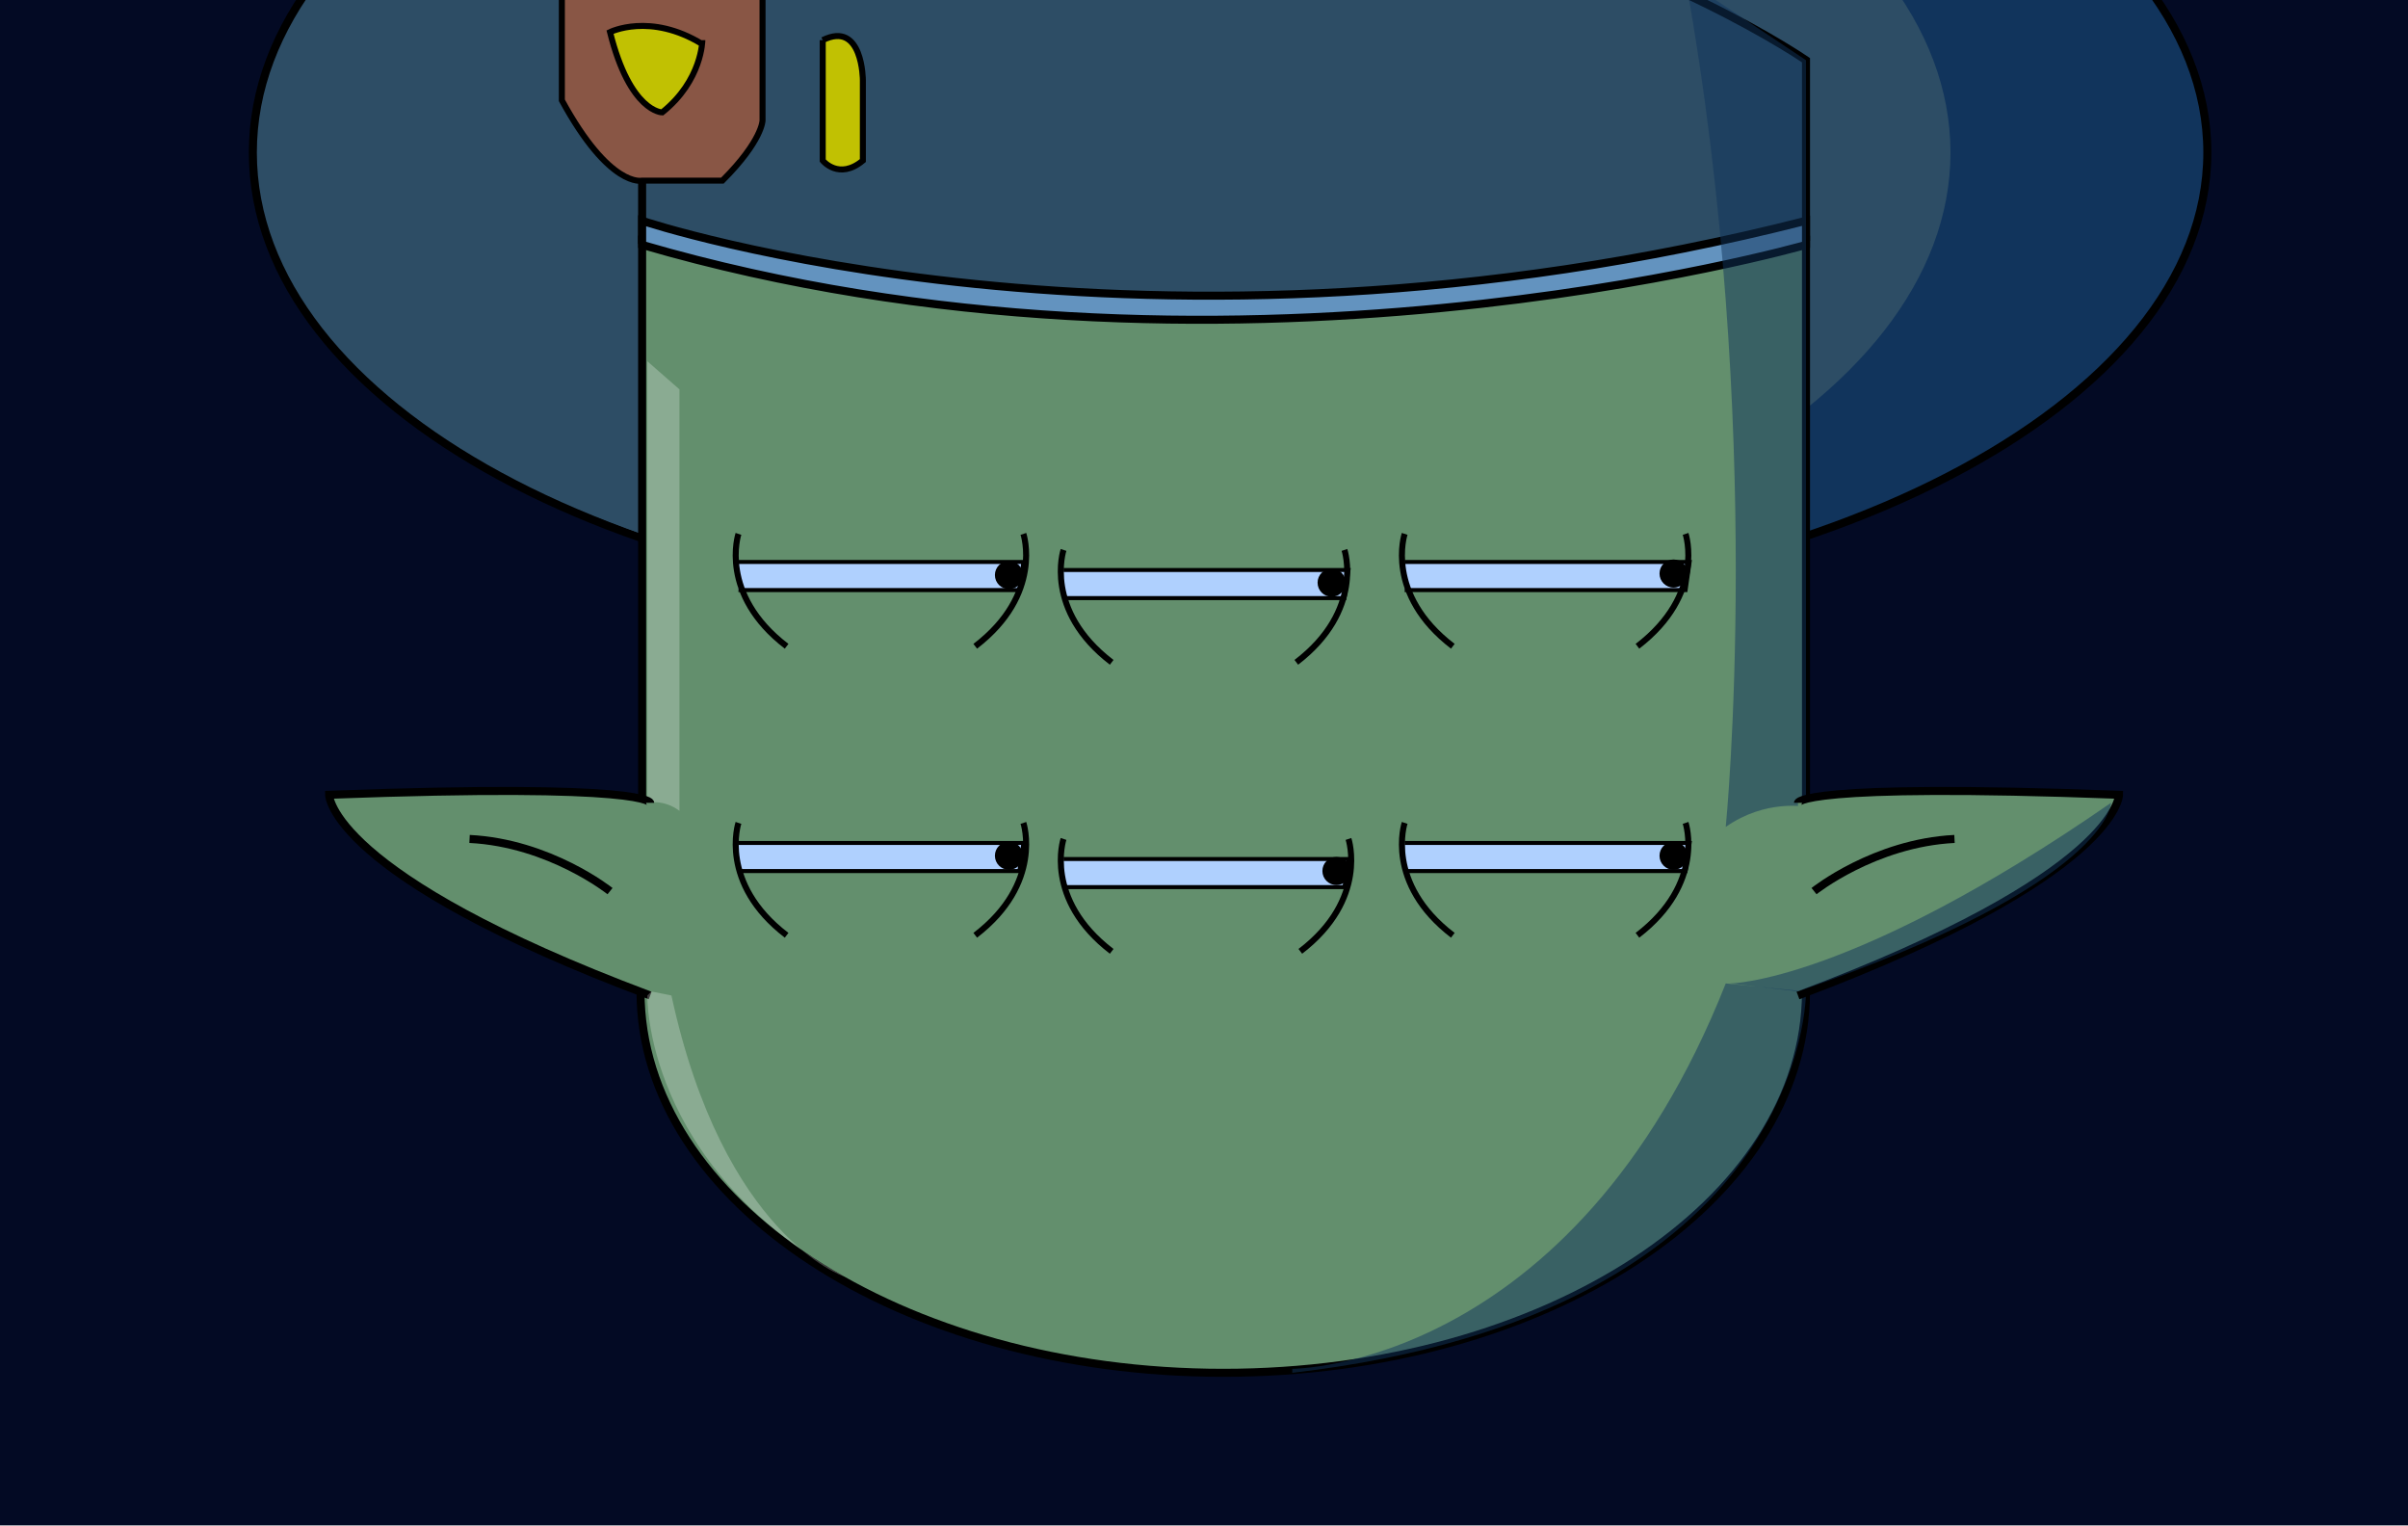
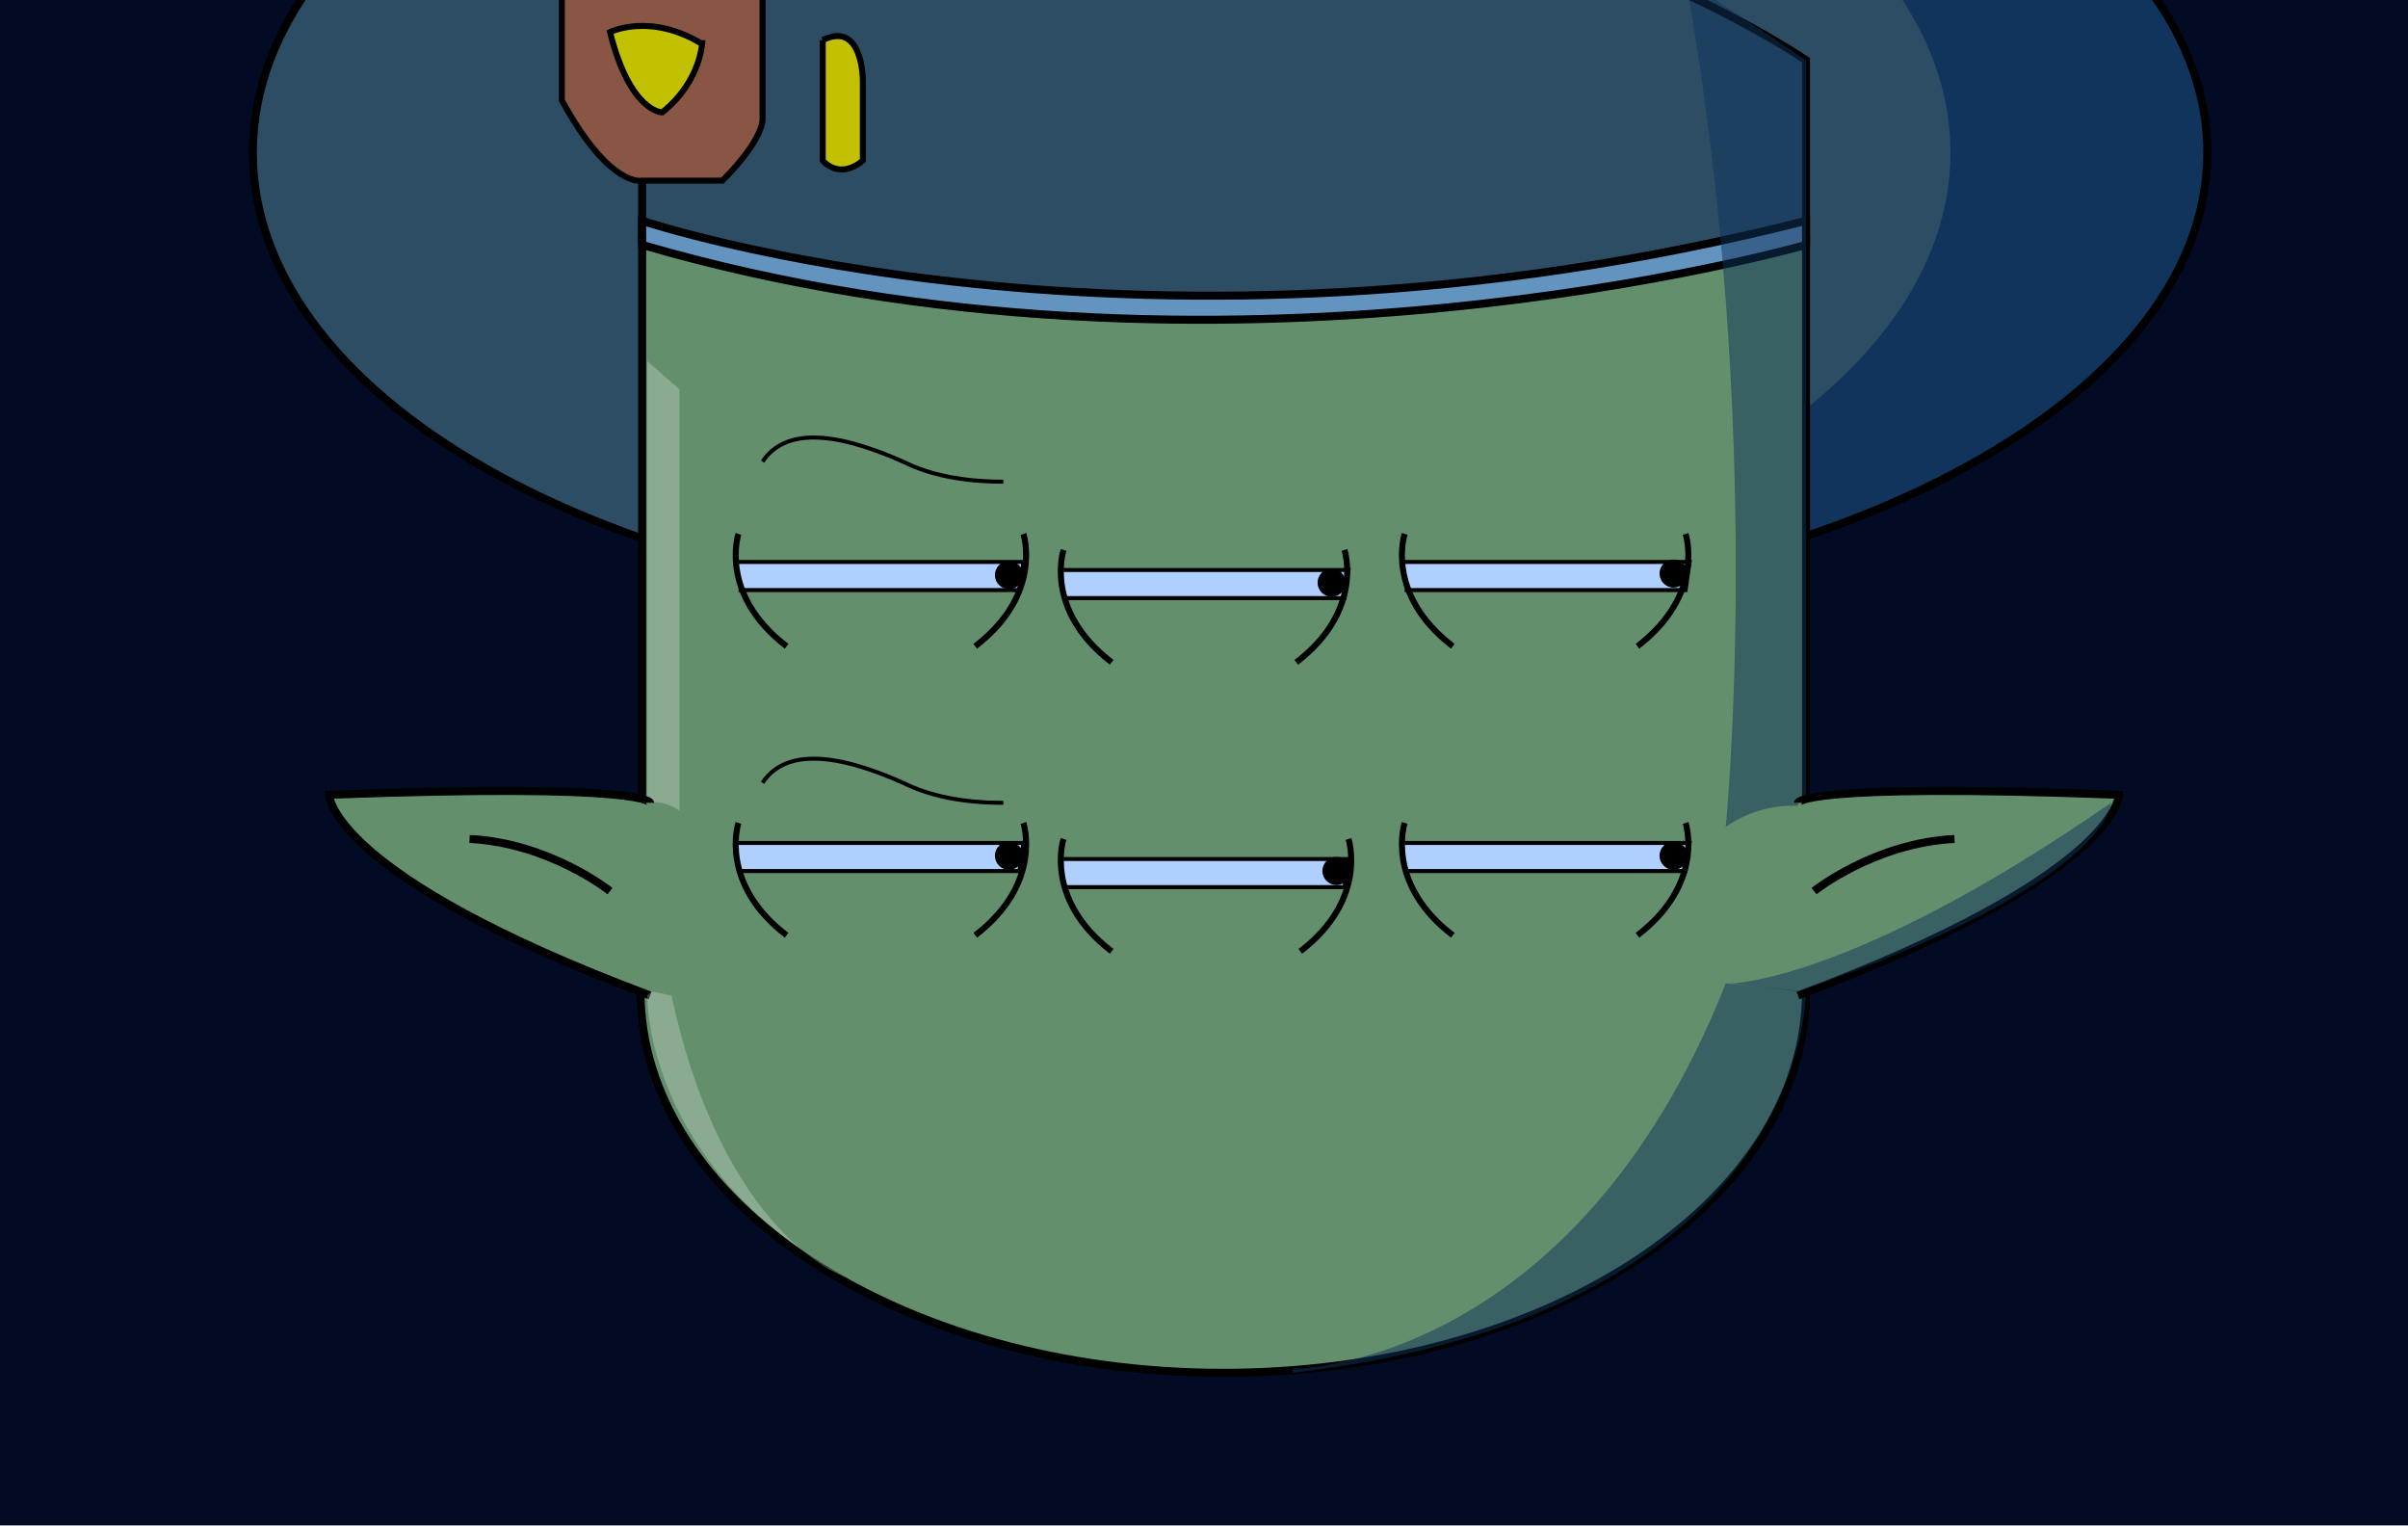
<svg xmlns="http://www.w3.org/2000/svg" height="400" viewBox="0 0 600 380" preserveAspectRatio="xMinYMin meet">
  <rect width="100%" height="100%" fill="#030a24" />
  <ellipse rx="220" ry="30%" cx="55%" cy="10%" stroke="black" stroke-width="2" fill="#11345C" />
  <ellipse rx="210" ry="30%" cx="45.5%" cy="10%" stroke="black" stroke-width="2" fill="#2D4D65" />
  <ellipse rx="210" ry="30%" cx="46%" cy="10%" fill="#2D4D65" />
  <g>
    <ellipse rx="24.2%" ry="25%" cx="50.8%" cy="65%" fill="#638F6D" stroke="black" stroke-width="2" />
    <path d="M 450 240       c 0 0, 0 0, 0 -180       c 0 0, -150 40, -290 0       c 0 0 , 0 0, 0 180       " stroke="black" stroke-width="2" fill="#638F6D" />
  </g>
  <path d="M 450 60       c 0 0, 0 0, 0 -45       c 0 0, -145 -100, -290 0       c 0 0, 0 0, 0 45       c 0 0, 125 42, 290 0       " stroke="black" stroke-width="2" fill="#2D4D65" />
  <path d="M 160 55       c 0 0, 125 42, 290 0       c 0 0, 0 0, 0 6       c 0 0, -146 42, -290 0       z       " stroke="black" stroke-width="2" fill="#6393BF" />
  <path d="M 190 0      c 0 0, 0 0, 0 30      c 0 0, 0 5, -10 15      c 0 0, 0 0, -20 0      c 0 0, -8 2, -20 -20      c 0 0, 0 0, 0 -25      " stroke="black" stroke-width="1.5" fill="#895645" />
  <path d="M 175 10      c 0 0, 0 10, -10 18      c 0 0, -8 0, -13 -20      c 0 0, 10 -5, 23 3      " stroke="black" stroke-width="1.5" fill="#C1C102" />
  <path d="M 205 10      c 0 0, 0 0, 0 30      c 0 0, 4 5, 10 0      c 0 0, 0 0, 0 -20      c 0 0, 0 -15, -10 -10      " stroke="black" stroke-width="1.5" fill="#C1C102" />
  <path d="M 450 15      c 0 0, 0 0, 0 186      c 0 0, -10 -2, -20 5      c 0 0, 10 -100, -10 -211      " stroke="none" fill="#11345C" fill-opacity="0.5" />
  <path d="M 450 247      c 0 0, 1 80, -128 95      c 0 0, 0 0, 0 -1      c 0 0, 70 0, 108 -96      z      " stroke="noe" fill="#11345C" fill-opacity="0.5" />
  <path d="M 161.3 90      c 0 0, 0 0, 0 110      c 0 0, 4 -1, 8 2      c 0 0, 0 0, 0 -105      z      " stroke="none" fill="white" fill-opacity="0.25" />
  <g>
    <path d="M 184 140       c 0 0, 0 0, 71 0       c 0 0, 0 0, -1 7       c 0 0, 0 0, -70 0               " stroke="black" fill="#AFD0FE" />
    <path d="M 255 133       c 0 0, 5 15, -12 28        " stroke="black" stroke-width="1.5" fill="none" />
    <path d="M 184 133       c 0 0, -5 15, 12 28        " stroke="black" stroke-width="1.5" fill="none" />
    <circle r="3.5" cx="41.9%" cy="37.7%" fill="black" />
+     <path d="M 190 115       q 8 -12, 35 0       q 10 5, 25 5       " stroke="black" fill="none" />
  </g>
  <g>
    <path d="M 184 210        c 0 0, 0 0, 71 0        c 0 0, 0 0, -1 7        c 0 0, 0 0, -70 0        x         " stroke="black" fill="#AFD0FE" />
    <path d="M 255 205        c 0 0, 5 15, -12 28         " stroke="black" stroke-width="1.5" fill="none" />
    <path d="M 184 205        c 0 0, -5 15, 12 28         " stroke="black" stroke-width="1.5" fill="none" />
    <circle r="3.5" cx="41.9%" cy="56.1%" fill="black" />
+     <path d="M 190 195        q 8 -12, 35 0        q 10 5, 25 5        " stroke="black" fill="none" />
  </g>
  <g>
    <path d="M 265 142       c 0 0, 0 0, 71 0       c 0 0, 0 0, -1 7       c 0 0, 0 0, -70 0        " stroke="black" fill="#AFD0FE" />
    <path d="M 335 137       c 0 0, 5 15, -12 28        " stroke="black" stroke-width="1.5" fill="none" />
    <path d="M 265 137       c 0 0, -5 15, 12 28        " stroke="black" stroke-width="1.5" fill="none" />
    <circle r="3.5" cx="55.3%" cy="38.2%" fill="black" />
  </g>
  <g>
    <path d="M 265 214        c 0 0, 0 0, 71 0        c 0 0, 0 0, -1 7        c 0 0, 0 0, -70 0         " stroke="black" fill="#AFD0FE" />
    <path d="M 336 209        c 0 0, 5 15, -12 28         " stroke="black" stroke-width="1.5" fill="none" />
    <path d="M 265 209        c 0 0, -5 15, 12 28         " stroke="black" stroke-width="1.5" fill="none" />
    <circle r="3.5" cx="55.5%" cy="57.1%" fill="black" />
  </g>
  <g>
    <path d="M 350 140       c 0 0, 0 0, 71 0       c 0 0, 0 0, -1 7       c 0 0, 0 0, -70 0        " stroke="black" fill="#AFD0FE" />
    <path d="M 420 133       c 0 0, 5 15, -12 28        " stroke="black" stroke-width="1.5" fill="none" />
    <path d="M 350 133       c 0 0, -5 15, 12 28        " stroke="black" stroke-width="1.5" fill="none" />
    <circle r="3.5" cx="69.5%" cy="37.6%" fill="black" />
  </g>
  <g>
    <path d="M 350 210        c 0 0, 0 0, 71 0        c 0 0, 0 0, -1 7        c 0 0, 0 0, -70 0         " stroke="black" fill="#AFD0FE" />
    <path d="M 420 205        c 0 0, 5 15, -12 28         " stroke="black" stroke-width="1.5" fill="none" />
    <path d="M 350 205        c 0 0, -5 15, 12 28         " stroke="black" stroke-width="1.5" fill="none" />
    <circle r="3.5" cx="69.5%" cy="56.1%" fill="black" />
  </g>
  <path d="M 162 200      c 0 0, 0 -5, -80 -2      c 0 0, 0 20, 80 50      " stroke="black" stroke-width="2" fill="#638F6D" />
  <path d="M 152 222      c 0 0, -15 -12, -35 -13      " stroke="black" stroke-width="2" fill="none" />
  <path d="M 448 200      c 0 0, 0 -5, 80 -2      c 0 0, 0 20, -80 50      " stroke="black" stroke-width="2" fill="#638F6D" />
  <path d="M 452 222      c 0 0, 15 -12, 35 -13      " stroke="black" stroke-width="2" fill="none" />
  <path d="M 431 245      c 0 0, 30 0, 95 -45      c 0 0, 0 20, -78 47      " stroke="none" fill="#11345C" fill-opacity="0.5" />
  <path d="M 161.3 248      c 0 0, -1 42, 49 70      c 0 0, -30 -10, -43 -70      c 0 0, 0 0, -5 -1      z      " stroke="none" fill="white" fill-opacity="0.25" />
</svg>
